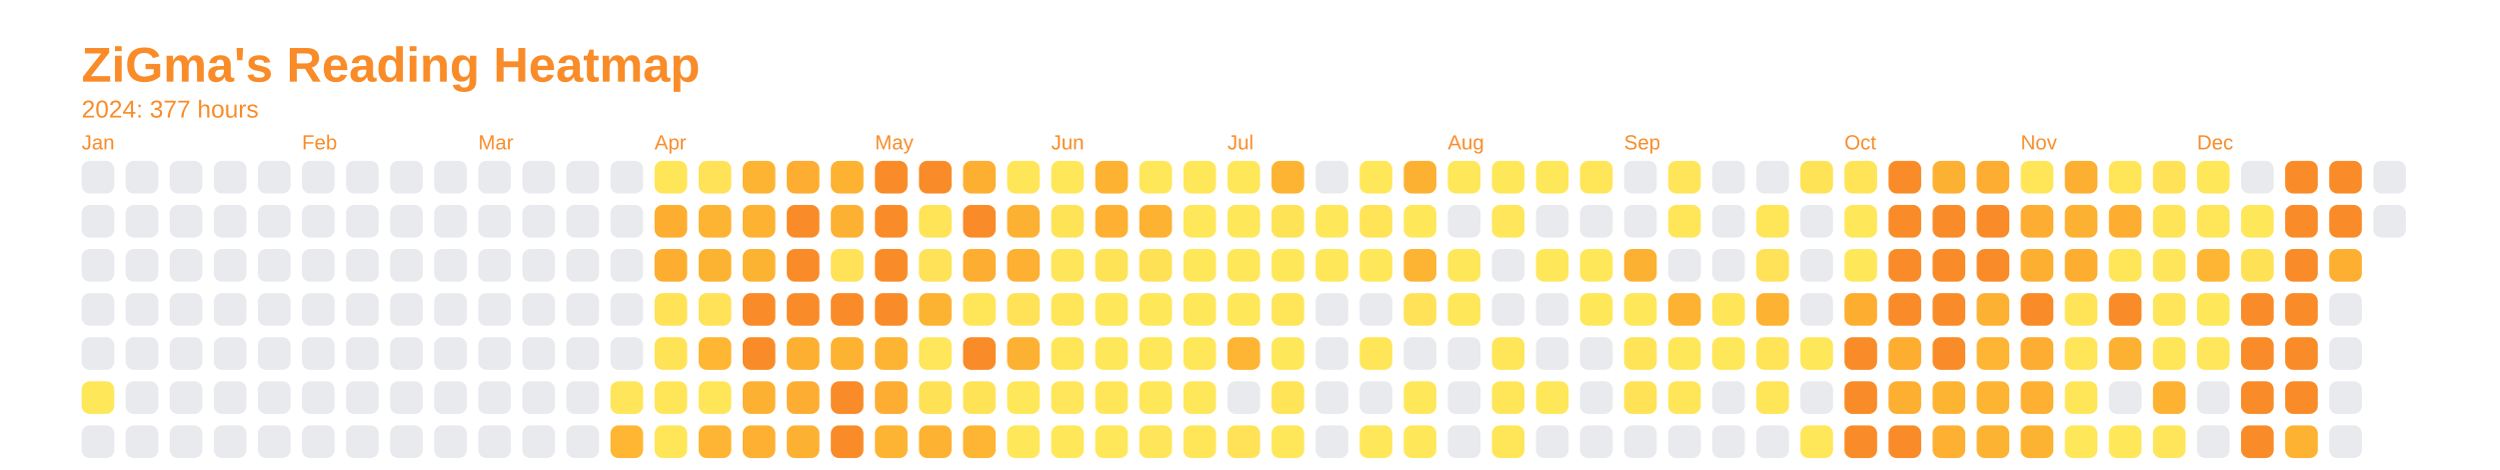
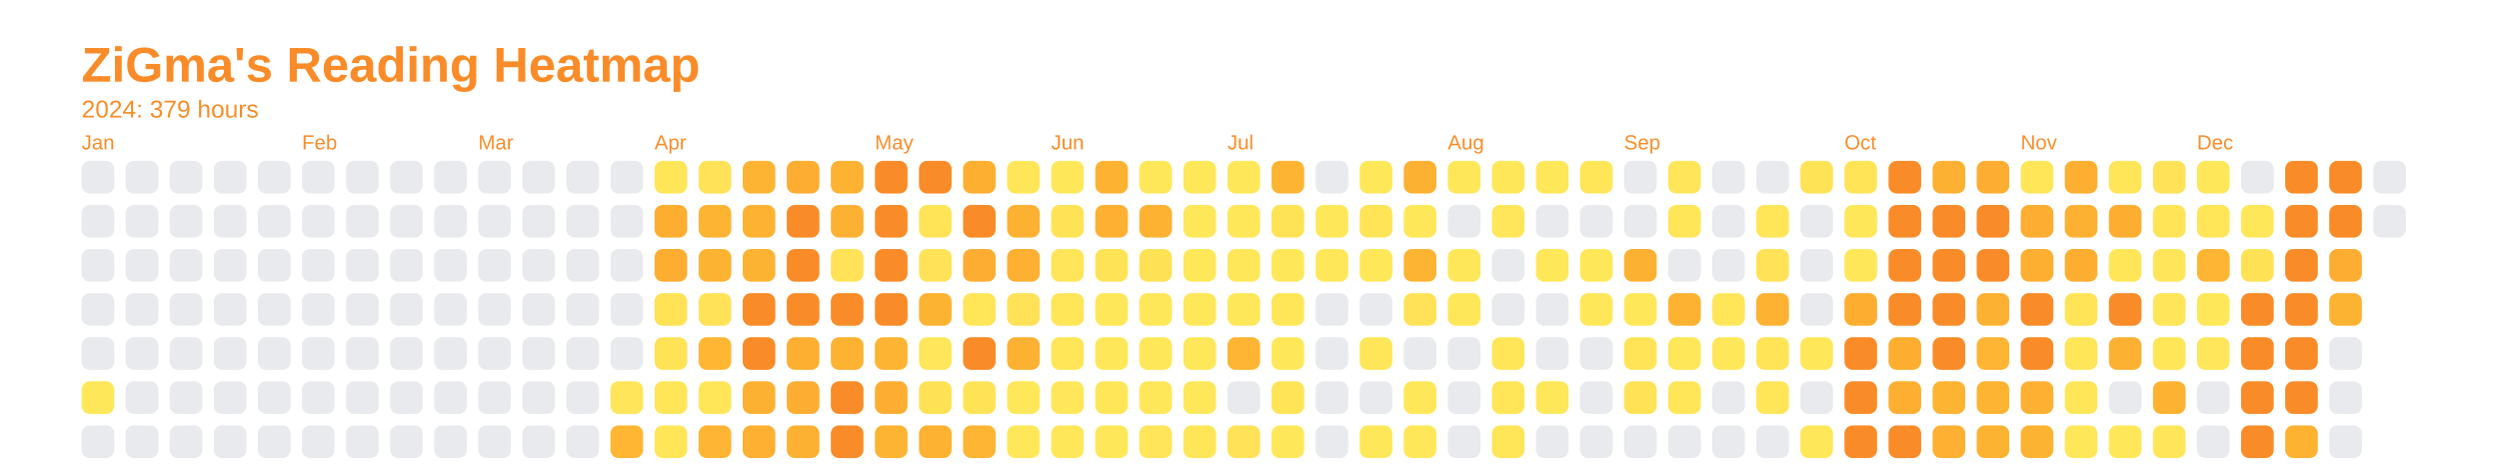
<svg xmlns="http://www.w3.org/2000/svg" baseProfile="full" height="57.5mm" version="1.1" viewBox="0,0,306.2,57.5" width="306.2mm">
  <defs />
  <rect fill="none" height="57.5" width="306.2" x="0" y="0" />
  <text fill="#f98c28" style="font-size:6px; font-family:Arial; font-weight:bold;" x="10" y="10">ZiGma's Reading Heatmap</text>
-   <text fill="#f98c28" style="font-size:3px; font-family:Arial;" x="10" y="14.4">2024: 377 hours</text>
+   <text fill="#f98c28" style="font-size:3px; font-family:Arial;" x="10" y="14.4">2024: 379 hours</text>
  <text fill="#f98c28" style="font-size:2.5px; font-family:Arial" x="10" y="18.3">Jan</text>
  <rect fill="#e8eaed" height="4" rx="1" ry="1" width="4" x="10" y="19.7" />
  <rect fill="#e8eaed" height="4" rx="1" ry="1" width="4" x="10" y="25.1" />
  <rect fill="#e8eaed" height="4" rx="1" ry="1" width="4" x="10" y="30.5" />
  <rect fill="#e8eaed" height="4" rx="1" ry="1" width="4" x="10" y="35.9" />
  <rect fill="#e8eaed" height="4" rx="1" ry="1" width="4" x="10" y="41.3" />
  <rect fill="#ffe75a" height="4" rx="1" ry="1" width="4" x="10" y="46.7" />
  <rect fill="#e8eaed" height="4" rx="1" ry="1" width="4" x="10" y="52.1" />
  <rect fill="#e8eaed" height="4" rx="1" ry="1" width="4" x="15.4" y="19.7" />
  <rect fill="#e8eaed" height="4" rx="1" ry="1" width="4" x="15.4" y="25.1" />
  <rect fill="#e8eaed" height="4" rx="1" ry="1" width="4" x="15.4" y="30.5" />
  <rect fill="#e8eaed" height="4" rx="1" ry="1" width="4" x="15.4" y="35.9" />
  <rect fill="#e8eaed" height="4" rx="1" ry="1" width="4" x="15.4" y="41.3" />
  <rect fill="#e8eaed" height="4" rx="1" ry="1" width="4" x="15.4" y="46.7" />
  <rect fill="#e8eaed" height="4" rx="1" ry="1" width="4" x="15.4" y="52.1" />
  <rect fill="#e8eaed" height="4" rx="1" ry="1" width="4" x="20.8" y="19.7" />
  <rect fill="#e8eaed" height="4" rx="1" ry="1" width="4" x="20.8" y="25.1" />
  <rect fill="#e8eaed" height="4" rx="1" ry="1" width="4" x="20.8" y="30.5" />
  <rect fill="#e8eaed" height="4" rx="1" ry="1" width="4" x="20.8" y="35.9" />
  <rect fill="#e8eaed" height="4" rx="1" ry="1" width="4" x="20.8" y="41.3" />
  <rect fill="#e8eaed" height="4" rx="1" ry="1" width="4" x="20.8" y="46.7" />
  <rect fill="#e8eaed" height="4" rx="1" ry="1" width="4" x="20.8" y="52.1" />
  <rect fill="#e8eaed" height="4" rx="1" ry="1" width="4" x="26.2" y="19.7" />
  <rect fill="#e8eaed" height="4" rx="1" ry="1" width="4" x="26.2" y="25.1" />
  <rect fill="#e8eaed" height="4" rx="1" ry="1" width="4" x="26.2" y="30.5" />
  <rect fill="#e8eaed" height="4" rx="1" ry="1" width="4" x="26.2" y="35.9" />
  <rect fill="#e8eaed" height="4" rx="1" ry="1" width="4" x="26.2" y="41.3" />
  <rect fill="#e8eaed" height="4" rx="1" ry="1" width="4" x="26.2" y="46.7" />
  <rect fill="#e8eaed" height="4" rx="1" ry="1" width="4" x="26.2" y="52.1" />
  <rect fill="#e8eaed" height="4" rx="1" ry="1" width="4" x="31.6" y="19.7" />
  <rect fill="#e8eaed" height="4" rx="1" ry="1" width="4" x="31.6" y="25.1" />
  <rect fill="#e8eaed" height="4" rx="1" ry="1" width="4" x="31.6" y="30.5" />
  <rect fill="#e8eaed" height="4" rx="1" ry="1" width="4" x="31.6" y="35.9" />
  <rect fill="#e8eaed" height="4" rx="1" ry="1" width="4" x="31.6" y="41.3" />
  <rect fill="#e8eaed" height="4" rx="1" ry="1" width="4" x="31.6" y="46.7" />
  <rect fill="#e8eaed" height="4" rx="1" ry="1" width="4" x="31.6" y="52.1" />
  <text fill="#f98c28" style="font-size:2.5px; font-family:Arial" x="37.0" y="18.3">Feb</text>
  <rect fill="#e8eaed" height="4" rx="1" ry="1" width="4" x="37.0" y="19.7" />
  <rect fill="#e8eaed" height="4" rx="1" ry="1" width="4" x="37.0" y="25.1" />
  <rect fill="#e8eaed" height="4" rx="1" ry="1" width="4" x="37.0" y="30.5" />
  <rect fill="#e8eaed" height="4" rx="1" ry="1" width="4" x="37.0" y="35.9" />
  <rect fill="#e8eaed" height="4" rx="1" ry="1" width="4" x="37.0" y="41.3" />
  <rect fill="#e8eaed" height="4" rx="1" ry="1" width="4" x="37.0" y="46.7" />
  <rect fill="#e8eaed" height="4" rx="1" ry="1" width="4" x="37.0" y="52.1" />
  <rect fill="#e8eaed" height="4" rx="1" ry="1" width="4" x="42.4" y="19.7" />
  <rect fill="#e8eaed" height="4" rx="1" ry="1" width="4" x="42.4" y="25.1" />
  <rect fill="#e8eaed" height="4" rx="1" ry="1" width="4" x="42.4" y="30.5" />
  <rect fill="#e8eaed" height="4" rx="1" ry="1" width="4" x="42.4" y="35.9" />
  <rect fill="#e8eaed" height="4" rx="1" ry="1" width="4" x="42.4" y="41.3" />
  <rect fill="#e8eaed" height="4" rx="1" ry="1" width="4" x="42.4" y="46.7" />
  <rect fill="#e8eaed" height="4" rx="1" ry="1" width="4" x="42.4" y="52.1" />
  <rect fill="#e8eaed" height="4" rx="1" ry="1" width="4" x="47.8" y="19.7" />
  <rect fill="#e8eaed" height="4" rx="1" ry="1" width="4" x="47.8" y="25.1" />
  <rect fill="#e8eaed" height="4" rx="1" ry="1" width="4" x="47.8" y="30.5" />
  <rect fill="#e8eaed" height="4" rx="1" ry="1" width="4" x="47.8" y="35.9" />
  <rect fill="#e8eaed" height="4" rx="1" ry="1" width="4" x="47.8" y="41.3" />
  <rect fill="#e8eaed" height="4" rx="1" ry="1" width="4" x="47.8" y="46.7" />
  <rect fill="#e8eaed" height="4" rx="1" ry="1" width="4" x="47.8" y="52.1" />
  <rect fill="#e8eaed" height="4" rx="1" ry="1" width="4" x="53.2" y="19.7" />
  <rect fill="#e8eaed" height="4" rx="1" ry="1" width="4" x="53.2" y="25.1" />
  <rect fill="#e8eaed" height="4" rx="1" ry="1" width="4" x="53.2" y="30.5" />
  <rect fill="#e8eaed" height="4" rx="1" ry="1" width="4" x="53.2" y="35.9" />
  <rect fill="#e8eaed" height="4" rx="1" ry="1" width="4" x="53.2" y="41.3" />
  <rect fill="#e8eaed" height="4" rx="1" ry="1" width="4" x="53.2" y="46.7" />
  <rect fill="#e8eaed" height="4" rx="1" ry="1" width="4" x="53.2" y="52.1" />
  <text fill="#f98c28" style="font-size:2.5px; font-family:Arial" x="58.6" y="18.3">Mar</text>
  <rect fill="#e8eaed" height="4" rx="1" ry="1" width="4" x="58.6" y="19.7" />
  <rect fill="#e8eaed" height="4" rx="1" ry="1" width="4" x="58.6" y="25.1" />
  <rect fill="#e8eaed" height="4" rx="1" ry="1" width="4" x="58.6" y="30.5" />
  <rect fill="#e8eaed" height="4" rx="1" ry="1" width="4" x="58.6" y="35.9" />
  <rect fill="#e8eaed" height="4" rx="1" ry="1" width="4" x="58.6" y="41.3" />
  <rect fill="#e8eaed" height="4" rx="1" ry="1" width="4" x="58.6" y="46.7" />
  <rect fill="#e8eaed" height="4" rx="1" ry="1" width="4" x="58.6" y="52.1" />
  <rect fill="#e8eaed" height="4" rx="1" ry="1" width="4" x="64" y="19.7" />
  <rect fill="#e8eaed" height="4" rx="1" ry="1" width="4" x="64" y="25.1" />
  <rect fill="#e8eaed" height="4" rx="1" ry="1" width="4" x="64" y="30.5" />
  <rect fill="#e8eaed" height="4" rx="1" ry="1" width="4" x="64" y="35.9" />
  <rect fill="#e8eaed" height="4" rx="1" ry="1" width="4" x="64" y="41.3" />
  <rect fill="#e8eaed" height="4" rx="1" ry="1" width="4" x="64" y="46.7" />
  <rect fill="#e8eaed" height="4" rx="1" ry="1" width="4" x="64" y="52.1" />
  <rect fill="#e8eaed" height="4" rx="1" ry="1" width="4" x="69.4" y="19.7" />
  <rect fill="#e8eaed" height="4" rx="1" ry="1" width="4" x="69.4" y="25.1" />
  <rect fill="#e8eaed" height="4" rx="1" ry="1" width="4" x="69.4" y="30.5" />
  <rect fill="#e8eaed" height="4" rx="1" ry="1" width="4" x="69.4" y="35.9" />
  <rect fill="#e8eaed" height="4" rx="1" ry="1" width="4" x="69.4" y="41.3" />
  <rect fill="#e8eaed" height="4" rx="1" ry="1" width="4" x="69.4" y="46.7" />
  <rect fill="#e8eaed" height="4" rx="1" ry="1" width="4" x="69.4" y="52.1" />
  <rect fill="#e8eaed" height="4" rx="1" ry="1" width="4" x="74.8" y="19.7" />
  <rect fill="#e8eaed" height="4" rx="1" ry="1" width="4" x="74.8" y="25.1" />
  <rect fill="#e8eaed" height="4" rx="1" ry="1" width="4" x="74.8" y="30.5" />
  <rect fill="#e8eaed" height="4" rx="1" ry="1" width="4" x="74.8" y="35.9" />
  <rect fill="#e8eaed" height="4" rx="1" ry="1" width="4" x="74.8" y="41.3" />
  <rect fill="#ffe559" height="4" rx="1" ry="1" width="4" x="74.8" y="46.7" />
  <rect fill="#feb633" height="4" rx="1" ry="1" width="4" x="74.8" y="52.1" />
  <text fill="#f98c28" style="font-size:2.5px; font-family:Arial" x="80.2" y="18.3">Apr</text>
  <rect fill="#ffe659" height="4" rx="1" ry="1" width="4" x="80.2" y="19.7" />
  <rect fill="#fdae31" height="4" rx="1" ry="1" width="4" x="80.2" y="25.1" />
  <rect fill="#fdae31" height="4" rx="1" ry="1" width="4" x="80.2" y="30.5" />
  <rect fill="#ffe256" height="4" rx="1" ry="1" width="4" x="80.2" y="35.9" />
  <rect fill="#ffe357" height="4" rx="1" ry="1" width="4" x="80.2" y="41.3" />
  <rect fill="#ffe659" height="4" rx="1" ry="1" width="4" x="80.2" y="46.7" />
  <rect fill="#ffe659" height="4" rx="1" ry="1" width="4" x="80.2" y="52.1" />
  <rect fill="#ffe257" height="4" rx="1" ry="1" width="4" x="85.6" y="19.7" />
  <rect fill="#feb433" height="4" rx="1" ry="1" width="4" x="85.6" y="25.1" />
  <rect fill="#fdb332" height="4" rx="1" ry="1" width="4" x="85.6" y="30.5" />
  <rect fill="#ffe257" height="4" rx="1" ry="1" width="4" x="85.6" y="35.9" />
  <rect fill="#feb633" height="4" rx="1" ry="1" width="4" x="85.6" y="41.3" />
  <rect fill="#ffe659" height="4" rx="1" ry="1" width="4" x="85.6" y="46.7" />
  <rect fill="#feb533" height="4" rx="1" ry="1" width="4" x="85.6" y="52.1" />
  <rect fill="#fdb432" height="4" rx="1" ry="1" width="4" x="91" y="19.7" />
  <rect fill="#fdb232" height="4" rx="1" ry="1" width="4" x="91" y="25.1" />
  <rect fill="#fdb332" height="4" rx="1" ry="1" width="4" x="91" y="30.5" />
  <rect fill="#f98c28" height="4" rx="1" ry="1" width="4" x="91" y="35.9" />
  <rect fill="#f98c28" height="4" rx="1" ry="1" width="4" x="91" y="41.3" />
  <rect fill="#fdb132" height="4" rx="1" ry="1" width="4" x="91" y="46.7" />
  <rect fill="#fdb031" height="4" rx="1" ry="1" width="4" x="91" y="52.1" />
  <rect fill="#fdad31" height="4" rx="1" ry="1" width="4" x="96.4" y="19.7" />
  <rect fill="#f98c28" height="4" rx="1" ry="1" width="4" x="96.4" y="25.1" />
  <rect fill="#f98c28" height="4" rx="1" ry="1" width="4" x="96.4" y="30.5" />
  <rect fill="#f98c28" height="4" rx="1" ry="1" width="4" x="96.4" y="35.9" />
  <rect fill="#fdaf31" height="4" rx="1" ry="1" width="4" x="96.4" y="41.3" />
  <rect fill="#fdad31" height="4" rx="1" ry="1" width="4" x="96.4" y="46.7" />
  <rect fill="#fdb132" height="4" rx="1" ry="1" width="4" x="96.4" y="52.1" />
  <rect fill="#fdb232" height="4" rx="1" ry="1" width="4" x="101.8" y="19.7" />
  <rect fill="#fdb132" height="4" rx="1" ry="1" width="4" x="101.8" y="25.1" />
  <rect fill="#ffe257" height="4" rx="1" ry="1" width="4" x="101.8" y="30.5" />
  <rect fill="#f98c28" height="4" rx="1" ry="1" width="4" x="101.8" y="35.9" />
  <rect fill="#fdb232" height="4" rx="1" ry="1" width="4" x="101.8" y="41.3" />
  <rect fill="#f98c28" height="4" rx="1" ry="1" width="4" x="101.8" y="46.7" />
  <rect fill="#f98c28" height="4" rx="1" ry="1" width="4" x="101.8" y="52.1" />
  <text fill="#f98c28" style="font-size:2.5px; font-family:Arial" x="107.2" y="18.3">May</text>
  <rect fill="#f98c28" height="4" rx="1" ry="1" width="4" x="107.2" y="19.7" />
  <rect fill="#f98c28" height="4" rx="1" ry="1" width="4" x="107.2" y="25.1" />
  <rect fill="#f98c28" height="4" rx="1" ry="1" width="4" x="107.2" y="30.5" />
  <rect fill="#f98c28" height="4" rx="1" ry="1" width="4" x="107.2" y="35.9" />
  <rect fill="#fdb433" height="4" rx="1" ry="1" width="4" x="107.2" y="41.3" />
  <rect fill="#fdad31" height="4" rx="1" ry="1" width="4" x="107.2" y="46.7" />
  <rect fill="#fdb433" height="4" rx="1" ry="1" width="4" x="107.2" y="52.1" />
  <rect fill="#f98c28" height="4" rx="1" ry="1" width="4" x="112.6" y="19.7" />
  <rect fill="#ffe458" height="4" rx="1" ry="1" width="4" x="112.6" y="25.1" />
  <rect fill="#ffe257" height="4" rx="1" ry="1" width="4" x="112.6" y="30.5" />
  <rect fill="#fdb332" height="4" rx="1" ry="1" width="4" x="112.6" y="35.9" />
  <rect fill="#ffe65a" height="4" rx="1" ry="1" width="4" x="112.6" y="41.3" />
  <rect fill="#ffe156" height="4" rx="1" ry="1" width="4" x="112.6" y="46.7" />
  <rect fill="#fdb232" height="4" rx="1" ry="1" width="4" x="112.6" y="52.1" />
  <rect fill="#fdaf31" height="4" rx="1" ry="1" width="4" x="118" y="19.7" />
  <rect fill="#f98c28" height="4" rx="1" ry="1" width="4" x="118" y="25.1" />
  <rect fill="#fdad31" height="4" rx="1" ry="1" width="4" x="118" y="30.5" />
  <rect fill="#ffe558" height="4" rx="1" ry="1" width="4" x="118" y="35.9" />
  <rect fill="#f98c28" height="4" rx="1" ry="1" width="4" x="118" y="41.3" />
  <rect fill="#ffe357" height="4" rx="1" ry="1" width="4" x="118" y="46.7" />
  <rect fill="#feb533" height="4" rx="1" ry="1" width="4" x="118" y="52.1" />
  <rect fill="#ffe659" height="4" rx="1" ry="1" width="4" x="123.4" y="19.7" />
  <rect fill="#fdb132" height="4" rx="1" ry="1" width="4" x="123.4" y="25.1" />
  <rect fill="#fdb032" height="4" rx="1" ry="1" width="4" x="123.4" y="30.5" />
  <rect fill="#ffe257" height="4" rx="1" ry="1" width="4" x="123.4" y="35.9" />
  <rect fill="#fdb132" height="4" rx="1" ry="1" width="4" x="123.4" y="41.3" />
  <rect fill="#ffe75a" height="4" rx="1" ry="1" width="4" x="123.4" y="46.7" />
  <rect fill="#ffe75a" height="4" rx="1" ry="1" width="4" x="123.4" y="52.1" />
  <text fill="#f98c28" style="font-size:2.5px; font-family:Arial" x="128.8" y="18.3">Jun</text>
  <rect fill="#ffe75a" height="4" rx="1" ry="1" width="4" x="128.8" y="19.7" />
  <rect fill="#ffe357" height="4" rx="1" ry="1" width="4" x="128.8" y="25.1" />
  <rect fill="#ffe559" height="4" rx="1" ry="1" width="4" x="128.8" y="30.5" />
  <rect fill="#ffe558" height="4" rx="1" ry="1" width="4" x="128.8" y="35.9" />
  <rect fill="#ffe659" height="4" rx="1" ry="1" width="4" x="128.8" y="41.3" />
  <rect fill="#ffe65a" height="4" rx="1" ry="1" width="4" x="128.8" y="46.7" />
  <rect fill="#ffe75a" height="4" rx="1" ry="1" width="4" x="128.8" y="52.1" />
  <rect fill="#fdb232" height="4" rx="1" ry="1" width="4" x="134.2" y="19.7" />
  <rect fill="#fdb031" height="4" rx="1" ry="1" width="4" x="134.2" y="25.1" />
  <rect fill="#ffe357" height="4" rx="1" ry="1" width="4" x="134.2" y="30.5" />
  <rect fill="#ffe75a" height="4" rx="1" ry="1" width="4" x="134.2" y="35.9" />
  <rect fill="#ffe75a" height="4" rx="1" ry="1" width="4" x="134.2" y="41.3" />
  <rect fill="#ffe659" height="4" rx="1" ry="1" width="4" x="134.2" y="46.7" />
  <rect fill="#ffe75a" height="4" rx="1" ry="1" width="4" x="134.2" y="52.1" />
  <rect fill="#ffe75a" height="4" rx="1" ry="1" width="4" x="139.6" y="19.7" />
  <rect fill="#fdb232" height="4" rx="1" ry="1" width="4" x="139.6" y="25.1" />
  <rect fill="#ffe156" height="4" rx="1" ry="1" width="4" x="139.6" y="30.5" />
  <rect fill="#ffe75a" height="4" rx="1" ry="1" width="4" x="139.6" y="35.9" />
  <rect fill="#ffe75a" height="4" rx="1" ry="1" width="4" x="139.6" y="41.3" />
  <rect fill="#ffe75a" height="4" rx="1" ry="1" width="4" x="139.6" y="46.7" />
  <rect fill="#ffe559" height="4" rx="1" ry="1" width="4" x="139.6" y="52.1" />
  <rect fill="#ffe75a" height="4" rx="1" ry="1" width="4" x="145" y="19.7" />
  <rect fill="#ffe75a" height="4" rx="1" ry="1" width="4" x="145" y="25.1" />
  <rect fill="#ffe75a" height="4" rx="1" ry="1" width="4" x="145" y="30.5" />
  <rect fill="#ffe75a" height="4" rx="1" ry="1" width="4" x="145" y="35.9" />
  <rect fill="#ffe75a" height="4" rx="1" ry="1" width="4" x="145" y="41.3" />
  <rect fill="#ffe75a" height="4" rx="1" ry="1" width="4" x="145" y="46.7" />
  <rect fill="#ffe659" height="4" rx="1" ry="1" width="4" x="145" y="52.1" />
  <text fill="#f98c28" style="font-size:2.5px; font-family:Arial" x="150.4" y="18.3">Jul</text>
  <rect fill="#ffe75a" height="4" rx="1" ry="1" width="4" x="150.4" y="19.7" />
  <rect fill="#ffe75a" height="4" rx="1" ry="1" width="4" x="150.4" y="25.1" />
  <rect fill="#ffe75a" height="4" rx="1" ry="1" width="4" x="150.4" y="30.5" />
  <rect fill="#ffe75a" height="4" rx="1" ry="1" width="4" x="150.4" y="35.9" />
  <rect fill="#feb533" height="4" rx="1" ry="1" width="4" x="150.4" y="41.3" />
  <rect fill="#e8eaed" height="4" rx="1" ry="1" width="4" x="150.4" y="46.7" />
  <rect fill="#ffe257" height="4" rx="1" ry="1" width="4" x="150.4" y="52.1" />
  <rect fill="#feb433" height="4" rx="1" ry="1" width="4" x="155.8" y="19.7" />
  <rect fill="#ffe357" height="4" rx="1" ry="1" width="4" x="155.8" y="25.1" />
  <rect fill="#ffe75a" height="4" rx="1" ry="1" width="4" x="155.8" y="30.5" />
  <rect fill="#ffe659" height="4" rx="1" ry="1" width="4" x="155.8" y="35.9" />
  <rect fill="#ffe75a" height="4" rx="1" ry="1" width="4" x="155.8" y="41.3" />
  <rect fill="#ffe458" height="4" rx="1" ry="1" width="4" x="155.8" y="46.7" />
  <rect fill="#ffe75a" height="4" rx="1" ry="1" width="4" x="155.8" y="52.1" />
  <rect fill="#e8eaed" height="4" rx="1" ry="1" width="4" x="161.2" y="19.7" />
  <rect fill="#ffe75a" height="4" rx="1" ry="1" width="4" x="161.2" y="25.1" />
  <rect fill="#ffe75a" height="4" rx="1" ry="1" width="4" x="161.2" y="30.5" />
  <rect fill="#e8eaed" height="4" rx="1" ry="1" width="4" x="161.2" y="35.9" />
  <rect fill="#e8eaed" height="4" rx="1" ry="1" width="4" x="161.2" y="41.3" />
  <rect fill="#e8eaed" height="4" rx="1" ry="1" width="4" x="161.2" y="46.7" />
  <rect fill="#e8eaed" height="4" rx="1" ry="1" width="4" x="161.2" y="52.1" />
  <rect fill="#ffe75a" height="4" rx="1" ry="1" width="4" x="166.6" y="19.7" />
  <rect fill="#ffe458" height="4" rx="1" ry="1" width="4" x="166.6" y="25.1" />
  <rect fill="#ffe75a" height="4" rx="1" ry="1" width="4" x="166.6" y="30.5" />
  <rect fill="#e8eaed" height="4" rx="1" ry="1" width="4" x="166.6" y="35.9" />
  <rect fill="#ffe659" height="4" rx="1" ry="1" width="4" x="166.6" y="41.3" />
  <rect fill="#e8eaed" height="4" rx="1" ry="1" width="4" x="166.6" y="46.7" />
  <rect fill="#ffe75a" height="4" rx="1" ry="1" width="4" x="166.6" y="52.1" />
  <rect fill="#fdb132" height="4" rx="1" ry="1" width="4" x="172" y="19.7" />
  <rect fill="#ffe75a" height="4" rx="1" ry="1" width="4" x="172" y="25.1" />
  <rect fill="#fdb433" height="4" rx="1" ry="1" width="4" x="172" y="30.5" />
  <rect fill="#ffe257" height="4" rx="1" ry="1" width="4" x="172" y="35.9" />
  <rect fill="#e8eaed" height="4" rx="1" ry="1" width="4" x="172" y="41.3" />
  <rect fill="#ffe75a" height="4" rx="1" ry="1" width="4" x="172" y="46.7" />
  <rect fill="#ffe75a" height="4" rx="1" ry="1" width="4" x="172" y="52.1" />
  <text fill="#f98c28" style="font-size:2.5px; font-family:Arial" x="177.4" y="18.3">Aug</text>
  <rect fill="#ffe75a" height="4" rx="1" ry="1" width="4" x="177.4" y="19.7" />
  <rect fill="#e8eaed" height="4" rx="1" ry="1" width="4" x="177.4" y="25.1" />
  <rect fill="#ffe75a" height="4" rx="1" ry="1" width="4" x="177.4" y="30.5" />
  <rect fill="#ffe75a" height="4" rx="1" ry="1" width="4" x="177.4" y="35.9" />
  <rect fill="#e8eaed" height="4" rx="1" ry="1" width="4" x="177.4" y="41.3" />
  <rect fill="#e8eaed" height="4" rx="1" ry="1" width="4" x="177.4" y="46.7" />
  <rect fill="#e8eaed" height="4" rx="1" ry="1" width="4" x="177.4" y="52.1" />
  <rect fill="#ffe75a" height="4" rx="1" ry="1" width="4" x="182.8" y="19.7" />
  <rect fill="#ffe65a" height="4" rx="1" ry="1" width="4" x="182.8" y="25.1" />
  <rect fill="#e8eaed" height="4" rx="1" ry="1" width="4" x="182.8" y="30.5" />
  <rect fill="#e8eaed" height="4" rx="1" ry="1" width="4" x="182.8" y="35.9" />
  <rect fill="#ffe659" height="4" rx="1" ry="1" width="4" x="182.8" y="41.3" />
  <rect fill="#ffe659" height="4" rx="1" ry="1" width="4" x="182.8" y="46.7" />
  <rect fill="#ffe558" height="4" rx="1" ry="1" width="4" x="182.8" y="52.1" />
  <rect fill="#ffe75a" height="4" rx="1" ry="1" width="4" x="188.2" y="19.7" />
  <rect fill="#e8eaed" height="4" rx="1" ry="1" width="4" x="188.2" y="25.1" />
  <rect fill="#ffe75a" height="4" rx="1" ry="1" width="4" x="188.2" y="30.5" />
  <rect fill="#e8eaed" height="4" rx="1" ry="1" width="4" x="188.2" y="35.9" />
  <rect fill="#e8eaed" height="4" rx="1" ry="1" width="4" x="188.2" y="41.3" />
  <rect fill="#ffe75a" height="4" rx="1" ry="1" width="4" x="188.2" y="46.7" />
  <rect fill="#e8eaed" height="4" rx="1" ry="1" width="4" x="188.2" y="52.1" />
  <rect fill="#ffe558" height="4" rx="1" ry="1" width="4" x="193.6" y="19.7" />
  <rect fill="#e8eaed" height="4" rx="1" ry="1" width="4" x="193.6" y="25.1" />
  <rect fill="#ffe75a" height="4" rx="1" ry="1" width="4" x="193.6" y="30.5" />
  <rect fill="#ffe75a" height="4" rx="1" ry="1" width="4" x="193.6" y="35.9" />
  <rect fill="#e8eaed" height="4" rx="1" ry="1" width="4" x="193.6" y="41.3" />
  <rect fill="#e8eaed" height="4" rx="1" ry="1" width="4" x="193.6" y="46.7" />
  <rect fill="#e8eaed" height="4" rx="1" ry="1" width="4" x="193.6" y="52.1" />
  <text fill="#f98c28" style="font-size:2.5px; font-family:Arial" x="199" y="18.3">Sep</text>
  <rect fill="#e8eaed" height="4" rx="1" ry="1" width="4" x="199" y="19.7" />
  <rect fill="#e8eaed" height="4" rx="1" ry="1" width="4" x="199" y="25.1" />
  <rect fill="#fdb132" height="4" rx="1" ry="1" width="4" x="199" y="30.5" />
  <rect fill="#ffe75a" height="4" rx="1" ry="1" width="4" x="199" y="35.9" />
  <rect fill="#ffe458" height="4" rx="1" ry="1" width="4" x="199" y="41.3" />
  <rect fill="#ffe256" height="4" rx="1" ry="1" width="4" x="199" y="46.7" />
  <rect fill="#e8eaed" height="4" rx="1" ry="1" width="4" x="199" y="52.1" />
  <rect fill="#ffe559" height="4" rx="1" ry="1" width="4" x="204.4" y="19.7" />
  <rect fill="#ffe659" height="4" rx="1" ry="1" width="4" x="204.4" y="25.1" />
  <rect fill="#e8eaed" height="4" rx="1" ry="1" width="4" x="204.4" y="30.5" />
  <rect fill="#fdb232" height="4" rx="1" ry="1" width="4" x="204.4" y="35.9" />
  <rect fill="#ffe75a" height="4" rx="1" ry="1" width="4" x="204.4" y="41.3" />
  <rect fill="#ffe659" height="4" rx="1" ry="1" width="4" x="204.4" y="46.7" />
  <rect fill="#e8eaed" height="4" rx="1" ry="1" width="4" x="204.4" y="52.1" />
  <rect fill="#e8eaed" height="4" rx="1" ry="1" width="4" x="209.8" y="19.7" />
  <rect fill="#e8eaed" height="4" rx="1" ry="1" width="4" x="209.8" y="25.1" />
  <rect fill="#e8eaed" height="4" rx="1" ry="1" width="4" x="209.8" y="30.5" />
  <rect fill="#ffe659" height="4" rx="1" ry="1" width="4" x="209.8" y="35.9" />
  <rect fill="#ffe75a" height="4" rx="1" ry="1" width="4" x="209.8" y="41.3" />
  <rect fill="#e8eaed" height="4" rx="1" ry="1" width="4" x="209.8" y="46.7" />
  <rect fill="#e8eaed" height="4" rx="1" ry="1" width="4" x="209.8" y="52.1" />
  <rect fill="#e8eaed" height="4" rx="1" ry="1" width="4" x="215.2" y="19.7" />
  <rect fill="#ffe558" height="4" rx="1" ry="1" width="4" x="215.2" y="25.1" />
  <rect fill="#ffe257" height="4" rx="1" ry="1" width="4" x="215.2" y="30.5" />
  <rect fill="#fdb232" height="4" rx="1" ry="1" width="4" x="215.2" y="35.9" />
  <rect fill="#ffe458" height="4" rx="1" ry="1" width="4" x="215.2" y="41.3" />
  <rect fill="#ffe558" height="4" rx="1" ry="1" width="4" x="215.2" y="46.7" />
  <rect fill="#e8eaed" height="4" rx="1" ry="1" width="4" x="215.2" y="52.1" />
  <rect fill="#ffe357" height="4" rx="1" ry="1" width="4" x="220.6" y="19.7" />
  <rect fill="#e8eaed" height="4" rx="1" ry="1" width="4" x="220.6" y="25.1" />
  <rect fill="#e8eaed" height="4" rx="1" ry="1" width="4" x="220.6" y="30.5" />
  <rect fill="#e8eaed" height="4" rx="1" ry="1" width="4" x="220.6" y="35.9" />
  <rect fill="#ffe75a" height="4" rx="1" ry="1" width="4" x="220.6" y="41.3" />
  <rect fill="#e8eaed" height="4" rx="1" ry="1" width="4" x="220.6" y="46.7" />
  <rect fill="#ffe75a" height="4" rx="1" ry="1" width="4" x="220.6" y="52.1" />
  <text fill="#f98c28" style="font-size:2.5px; font-family:Arial" x="226" y="18.3">Oct</text>
  <rect fill="#ffe458" height="4" rx="1" ry="1" width="4" x="226" y="19.7" />
  <rect fill="#ffe75a" height="4" rx="1" ry="1" width="4" x="226" y="25.1" />
  <rect fill="#ffe75a" height="4" rx="1" ry="1" width="4" x="226" y="30.5" />
  <rect fill="#fdae31" height="4" rx="1" ry="1" width="4" x="226" y="35.9" />
  <rect fill="#f98c28" height="4" rx="1" ry="1" width="4" x="226" y="41.3" />
  <rect fill="#f98c28" height="4" rx="1" ry="1" width="4" x="226" y="46.7" />
  <rect fill="#f98c28" height="4" rx="1" ry="1" width="4" x="226" y="52.1" />
  <rect fill="#f98c28" height="4" rx="1" ry="1" width="4" x="231.4" y="19.7" />
  <rect fill="#f98c28" height="4" rx="1" ry="1" width="4" x="231.4" y="25.1" />
  <rect fill="#f98c28" height="4" rx="1" ry="1" width="4" x="231.4" y="30.5" />
  <rect fill="#f98c28" height="4" rx="1" ry="1" width="4" x="231.4" y="35.9" />
  <rect fill="#fdae31" height="4" rx="1" ry="1" width="4" x="231.4" y="41.3" />
  <rect fill="#fdaf31" height="4" rx="1" ry="1" width="4" x="231.4" y="46.7" />
  <rect fill="#f98c28" height="4" rx="1" ry="1" width="4" x="231.4" y="52.1" />
  <rect fill="#fdb132" height="4" rx="1" ry="1" width="4" x="236.8" y="19.7" />
  <rect fill="#f98c28" height="4" rx="1" ry="1" width="4" x="236.8" y="25.1" />
  <rect fill="#f98c28" height="4" rx="1" ry="1" width="4" x="236.8" y="30.5" />
  <rect fill="#f98c28" height="4" rx="1" ry="1" width="4" x="236.8" y="35.9" />
  <rect fill="#f98c28" height="4" rx="1" ry="1" width="4" x="236.8" y="41.3" />
  <rect fill="#feb433" height="4" rx="1" ry="1" width="4" x="236.8" y="46.7" />
  <rect fill="#fdb031" height="4" rx="1" ry="1" width="4" x="236.8" y="52.1" />
  <rect fill="#fdad31" height="4" rx="1" ry="1" width="4" x="242.2" y="19.7" />
  <rect fill="#f98c28" height="4" rx="1" ry="1" width="4" x="242.2" y="25.1" />
  <rect fill="#f98c28" height="4" rx="1" ry="1" width="4" x="242.2" y="30.5" />
  <rect fill="#fdb132" height="4" rx="1" ry="1" width="4" x="242.2" y="35.9" />
  <rect fill="#feb533" height="4" rx="1" ry="1" width="4" x="242.2" y="41.3" />
  <rect fill="#fdb433" height="4" rx="1" ry="1" width="4" x="242.2" y="46.7" />
  <rect fill="#fdb332" height="4" rx="1" ry="1" width="4" x="242.2" y="52.1" />
  <text fill="#f98c28" style="font-size:2.5px; font-family:Arial" x="247.6" y="18.3">Nov</text>
  <rect fill="#ffe659" height="4" rx="1" ry="1" width="4" x="247.6" y="19.7" />
  <rect fill="#fdad31" height="4" rx="1" ry="1" width="4" x="247.6" y="25.1" />
  <rect fill="#fdaf31" height="4" rx="1" ry="1" width="4" x="247.6" y="30.5" />
  <rect fill="#f98c28" height="4" rx="1" ry="1" width="4" x="247.6" y="35.9" />
-   <rect fill="#fdad31" height="4" rx="1" ry="1" width="4" x="247.6" y="41.3" />
+   <rect fill="#f98c28" height="4" rx="1" ry="1" width="4" x="247.6" y="41.3" />
  <rect fill="#fdb032" height="4" rx="1" ry="1" width="4" x="247.6" y="46.7" />
  <rect fill="#fdb332" height="4" rx="1" ry="1" width="4" x="247.6" y="52.1" />
  <rect fill="#fdaf31" height="4" rx="1" ry="1" width="4" x="253" y="19.7" />
  <rect fill="#fdb132" height="4" rx="1" ry="1" width="4" x="253" y="25.1" />
  <rect fill="#fdae31" height="4" rx="1" ry="1" width="4" x="253" y="30.5" />
  <rect fill="#ffe458" height="4" rx="1" ry="1" width="4" x="253" y="35.9" />
  <rect fill="#ffe558" height="4" rx="1" ry="1" width="4" x="253" y="41.3" />
  <rect fill="#ffe659" height="4" rx="1" ry="1" width="4" x="253" y="46.7" />
  <rect fill="#ffe75a" height="4" rx="1" ry="1" width="4" x="253" y="52.1" />
  <rect fill="#ffe558" height="4" rx="1" ry="1" width="4" x="258.4" y="19.7" />
  <rect fill="#fdae31" height="4" rx="1" ry="1" width="4" x="258.4" y="25.1" />
  <rect fill="#ffe659" height="4" rx="1" ry="1" width="4" x="258.4" y="30.5" />
  <rect fill="#f98c28" height="4" rx="1" ry="1" width="4" x="258.4" y="35.9" />
  <rect fill="#fdb132" height="4" rx="1" ry="1" width="4" x="258.4" y="41.3" />
  <rect fill="#e8eaed" height="4" rx="1" ry="1" width="4" x="258.4" y="46.7" />
  <rect fill="#ffe75a" height="4" rx="1" ry="1" width="4" x="258.4" y="52.1" />
  <rect fill="#ffe257" height="4" rx="1" ry="1" width="4" x="263.8" y="19.7" />
  <rect fill="#ffe458" height="4" rx="1" ry="1" width="4" x="263.8" y="25.1" />
  <rect fill="#ffe559" height="4" rx="1" ry="1" width="4" x="263.8" y="30.5" />
  <rect fill="#ffe559" height="4" rx="1" ry="1" width="4" x="263.8" y="35.9" />
  <rect fill="#ffe558" height="4" rx="1" ry="1" width="4" x="263.8" y="41.3" />
  <rect fill="#fdb232" height="4" rx="1" ry="1" width="4" x="263.8" y="46.7" />
  <rect fill="#ffe559" height="4" rx="1" ry="1" width="4" x="263.8" y="52.1" />
  <text fill="#f98c28" style="font-size:2.5px; font-family:Arial" x="269.2" y="18.3">Dec</text>
  <rect fill="#ffe75a" height="4" rx="1" ry="1" width="4" x="269.2" y="19.7" />
  <rect fill="#ffe558" height="4" rx="1" ry="1" width="4" x="269.2" y="25.1" />
  <rect fill="#feb533" height="4" rx="1" ry="1" width="4" x="269.2" y="30.5" />
  <rect fill="#ffe75a" height="4" rx="1" ry="1" width="4" x="269.2" y="35.9" />
  <rect fill="#ffe65a" height="4" rx="1" ry="1" width="4" x="269.2" y="41.3" />
  <rect fill="#e8eaed" height="4" rx="1" ry="1" width="4" x="269.2" y="46.7" />
  <rect fill="#e8eaed" height="4" rx="1" ry="1" width="4" x="269.2" y="52.1" />
  <rect fill="#e8eaed" height="4" rx="1" ry="1" width="4" x="274.6" y="19.7" />
  <rect fill="#ffe75a" height="4" rx="1" ry="1" width="4" x="274.6" y="25.1" />
  <rect fill="#ffe156" height="4" rx="1" ry="1" width="4" x="274.6" y="30.5" />
  <rect fill="#f98c28" height="4" rx="1" ry="1" width="4" x="274.6" y="35.9" />
  <rect fill="#f98c28" height="4" rx="1" ry="1" width="4" x="274.6" y="41.3" />
  <rect fill="#f98c28" height="4" rx="1" ry="1" width="4" x="274.6" y="46.7" />
  <rect fill="#f98c28" height="4" rx="1" ry="1" width="4" x="274.6" y="52.1" />
  <rect fill="#f98c28" height="4" rx="1" ry="1" width="4" x="280" y="19.7" />
  <rect fill="#f98c28" height="4" rx="1" ry="1" width="4" x="280" y="25.1" />
  <rect fill="#f98c28" height="4" rx="1" ry="1" width="4" x="280" y="30.5" />
  <rect fill="#f98c28" height="4" rx="1" ry="1" width="4" x="280" y="35.9" />
  <rect fill="#f98c28" height="4" rx="1" ry="1" width="4" x="280" y="41.3" />
  <rect fill="#f98c28" height="4" rx="1" ry="1" width="4" x="280" y="46.7" />
  <rect fill="#fdb232" height="4" rx="1" ry="1" width="4" x="280" y="52.1" />
  <rect fill="#f98c28" height="4" rx="1" ry="1" width="4" x="285.4" y="19.7" />
  <rect fill="#f98c28" height="4" rx="1" ry="1" width="4" x="285.4" y="25.1" />
-   <rect fill="#fdaf31" height="4" rx="1" ry="1" width="4" x="285.4" y="30.5" />
-   <rect fill="#e8eaed" height="4" rx="1" ry="1" width="4" x="285.4" y="35.9" />
+   <rect fill="#fdad31" height="4" rx="1" ry="1" width="4" x="285.4" y="30.5" />
+   <rect fill="#fdb332" height="4" rx="1" ry="1" width="4" x="285.4" y="35.9" />
  <rect fill="#e8eaed" height="4" rx="1" ry="1" width="4" x="285.4" y="41.3" />
  <rect fill="#e8eaed" height="4" rx="1" ry="1" width="4" x="285.4" y="46.7" />
  <rect fill="#e8eaed" height="4" rx="1" ry="1" width="4" x="285.4" y="52.1" />
  <rect fill="#e8eaed" height="4" rx="1" ry="1" width="4" x="290.8" y="19.7" />
  <rect fill="#e8eaed" height="4" rx="1" ry="1" width="4" x="290.8" y="25.1" />
</svg>
